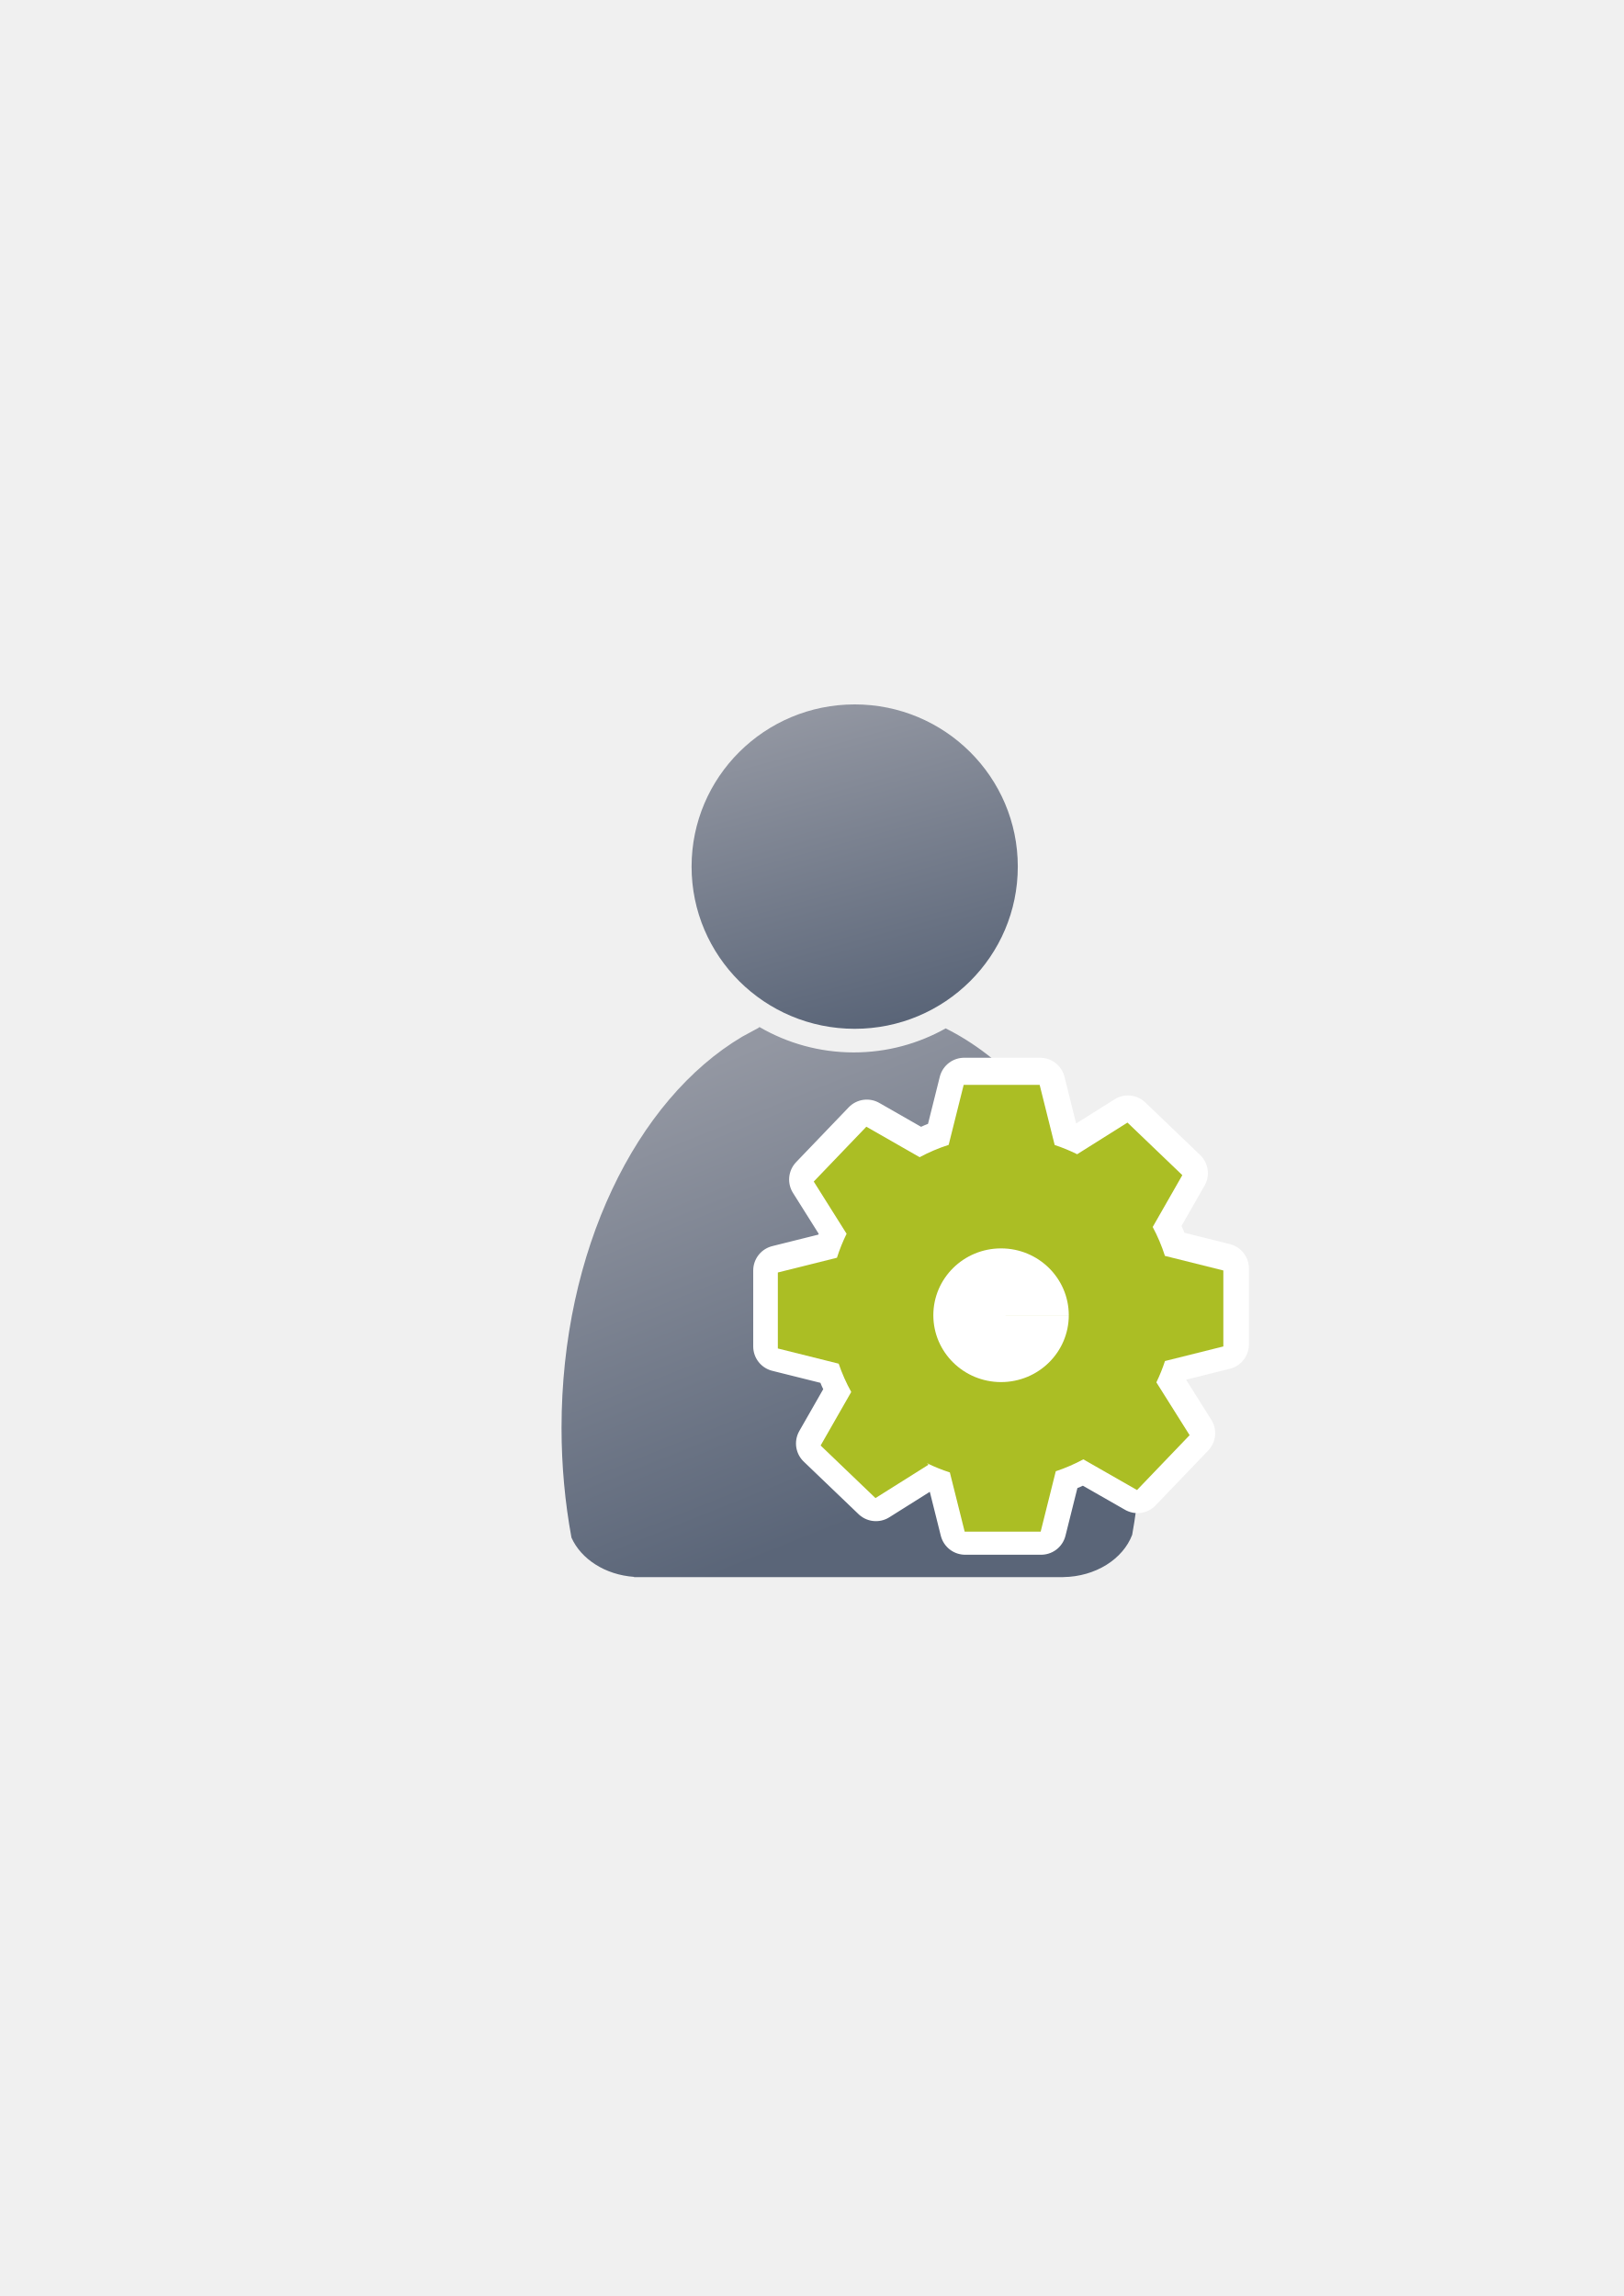
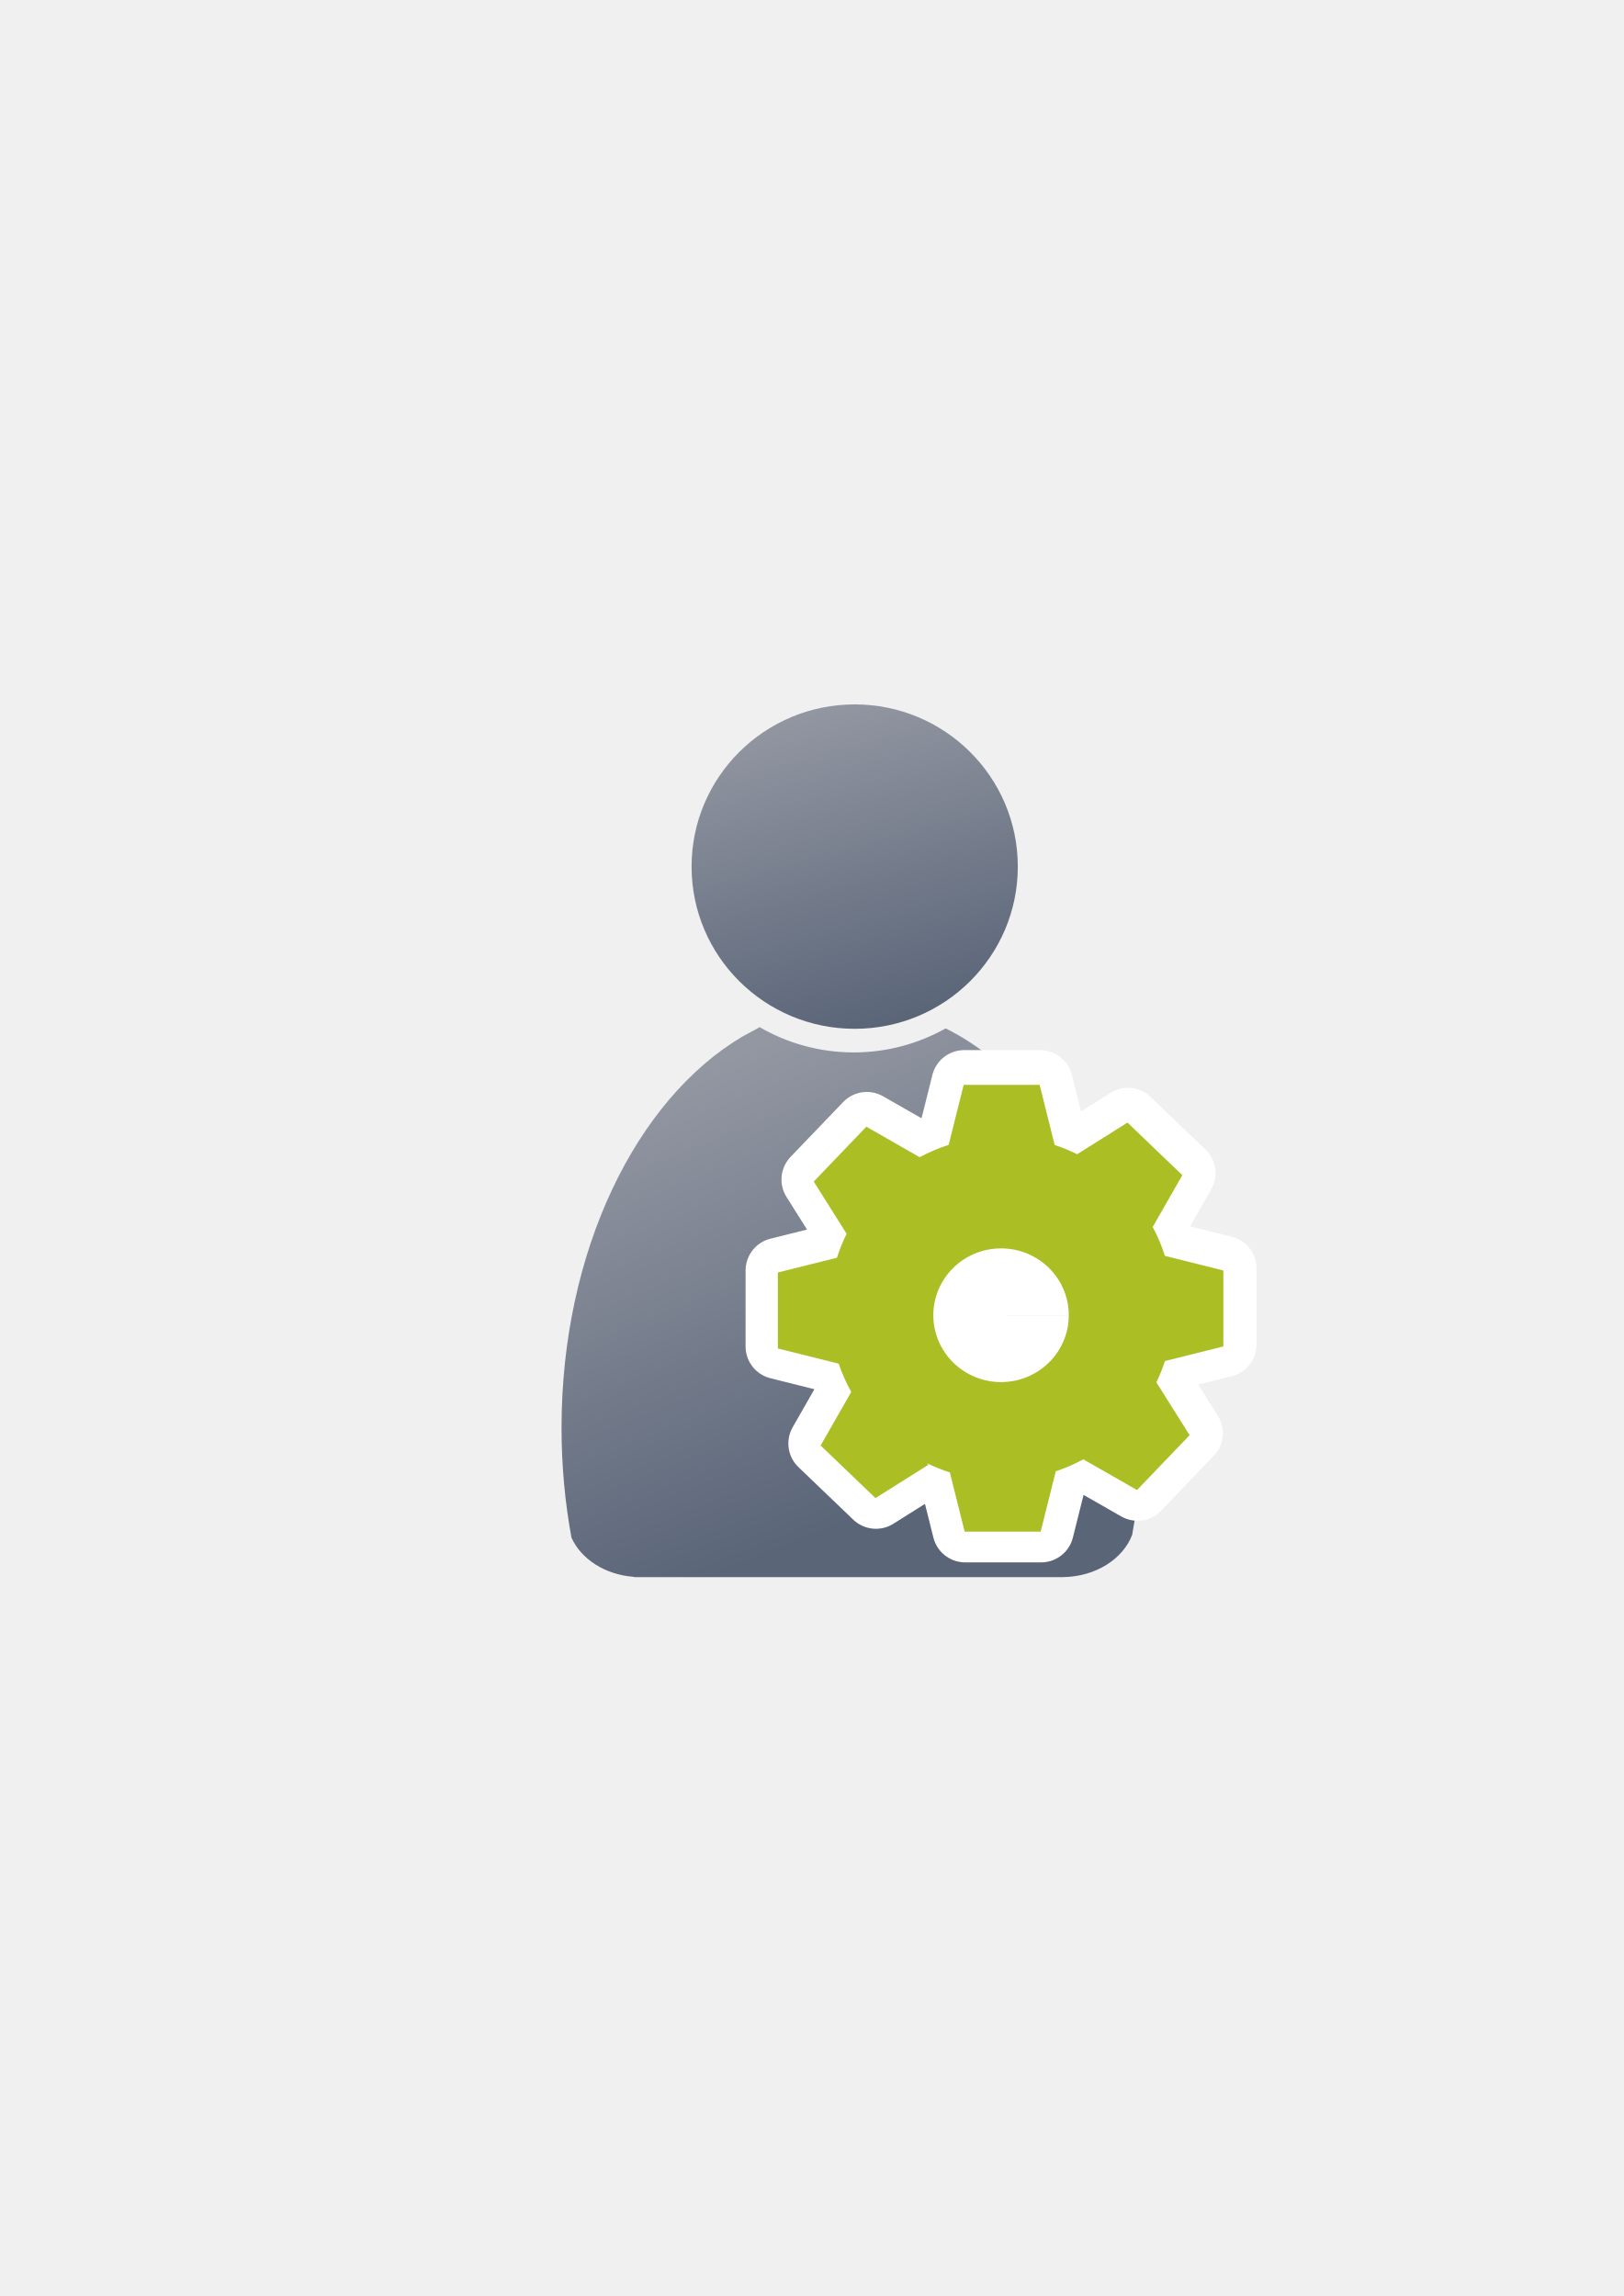
<svg xmlns="http://www.w3.org/2000/svg" xmlns:xlink="http://www.w3.org/1999/xlink" width="210mm" height="297mm" viewBox="0 0 744.094 1052.362" id="svg2" version="1.1">
  <defs id="defs4">
    <linearGradient id="linearGradient4272">
      <stop style="stop-color:#abbe24;stop-opacity:1;" offset="0" id="stop4274" />
      <stop style="stop-color:#c1d53a;stop-opacity:1" offset="1" id="stop4276" />
    </linearGradient>
    <linearGradient id="linearGradient4254">
      <stop style="stop-color:#9397a2;stop-opacity:1" offset="0" id="stop4256" />
      <stop style="stop-color:#5a6578;stop-opacity:1" offset="1" id="stop4258" />
    </linearGradient>
    <linearGradient id="linearGradient2224">
      <stop id="stop2226" offset="0" style="stop-color:#7c7c7c;stop-opacity:1;" />
      <stop id="stop2228" offset="1" style="stop-color:#b8b8b8;stop-opacity:1;" />
    </linearGradient>
    <linearGradient id="linearGradient15218">
      <stop id="stop15220" offset="0" style="stop-color:#eeeeef;stop-opacity:1;" />
      <stop id="stop2736" offset="0.599" style="stop-color:#d3d7cf;stop-opacity:1;" />
      <stop id="stop2738" offset="0.828" style="stop-color:#ffffff;stop-opacity:1;" />
      <stop id="stop15222" offset="1" style="stop-color:#d3d7cf;stop-opacity:1;" />
    </linearGradient>
    <pattern y="0" x="0" height="6" width="6" patternUnits="userSpaceOnUse" id="EMFhbasepattern" />
    <pattern y="0" x="0" height="6" width="6" patternUnits="userSpaceOnUse" id="EMFhbasepattern-5" />
    <linearGradient xlink:href="#linearGradient4254" id="linearGradient4260" x1="380.01" y1="330.406" x2="414.616" y2="457.181" gradientUnits="userSpaceOnUse" gradientTransform="translate(0.3700576,-0.3946611)" />
    <linearGradient xlink:href="#linearGradient4254" id="linearGradient4268" x1="358.431" y1="465.731" x2="429.966" y2="644.629" gradientUnits="userSpaceOnUse" />
    <linearGradient xlink:href="#linearGradient4272" id="linearGradient4278-1" x1="60" y1="487.362" x2="95" y2="462.362" gradientUnits="userSpaceOnUse" gradientTransform="matrix(4.504388,0,0,4.504388,129.9395,-1527.509)" />
  </defs>
  <g id="layer1">
    <flowRoot xml:space="preserve" id="flowRoot4169" style="font-style:normal;font-weight:normal;font-size:40px;line-height:125%;font-family:sans-serif;letter-spacing:0px;word-spacing:0px;fill:#000000;fill-opacity:1;stroke:none;stroke-width:1px;stroke-linecap:butt;stroke-linejoin:miter;stroke-opacity:1">
      <flowRegion id="flowRegion4171">
        <rect id="rect4173" width="56.433" height="88.789" x="89.541" y="427.08" />
      </flowRegion>
      <flowPara id="flowPara4175" />
    </flowRoot>
    <rect style="fill:none;fill-rule:evenodd;stroke:none;stroke-width:1px;stroke-linecap:butt;stroke-linejoin:miter;stroke-opacity:1" id="rect3336" width="400" height="400" x="189.145" y="322.27" />
    <g id="g4289" transform="matrix(1.138613,0,0,1.138613,-55.77442,-53.5012)">
      <path id="path2176" d="m 354.643,460.416 c -0.117,0.104 -0.224,0.216 -0.346,0.316 l -6.543,3.545 c -42.676,25.281 -72.762,86.259 -72.762,157.469 0,15.295 1.395,30.114 3.998,44.213 3.861,8.637 13.562,14.968 25.186,15.795 l 0,0.096 172.762,0 0,-0.008 c 13.046,-0.184 24.035,-7.283 27.727,-17.016 2.47,-13.759 3.791,-28.194 3.791,-43.08 0,-74.549 -32.977,-137.884 -78.852,-160.785 -10.953,6.149 -23.578,9.678 -37.004,9.678 -13.817,10e-6 -26.787,-3.737 -37.957,-10.223 z" style="fill:url(#linearGradient4268);fill-opacity:1;stroke:none;stroke-width:41.152;stroke-linecap:round;stroke-linejoin:round;stroke-opacity:1" />
      <ellipse ry="65.293" rx="65.647" cx="392.98" cy="395.838" id="circle2187-6" style="fill:url(#linearGradient4260);fill-opacity:1;stroke:none;stroke-width:14;stroke-miterlimit:4;stroke-dasharray:none;stroke-opacity:1" />
    </g>
    <g id="g4183" transform="translate(-19.79899,-12.72792)">
-       <path id="path4172-5" d="m 461.637,509.046 -6.88,27.501 a 78.827,78.827 0 0 0 -13.293,5.648 l -24.431,-13.971 -24.105,25.135 15.053,23.93 a 78.827,78.827 0 0 0 -4.416,10.988 l -27.088,6.765 0,34.83 27.862,6.959 0,-0.045 a 78.827,78.827 0 0 0 5.771,13.012 l -14.032,24.545 25.135,24.097 24.308,-15.29 -0.739,-0.713 a 78.827,78.827 0 0 0 10.522,4.249 l 6.792,27.15 34.821,0 6.924,-27.686 a 78.827,78.827 0 0 0 12.633,-5.463 l 24.598,14.067 24.105,-25.144 -15.229,-24.211 a 78.827,78.827 0 0 0 3.941,-9.774 l 26.745,-6.686 0,-34.821 -26.771,-6.686 a 78.827,78.827 0 0 0 -5.604,-13.249 l 13.575,-23.754 -25.135,-24.097 -23.059,14.507 a 78.827,78.827 0 0 0 -10.302,-4.24 l -6.88,-27.554 -34.821,0 z" style="opacity:1;fill:url(#linearGradient4278-1);fill-opacity:1;stroke:#ffffff;stroke-width:23;stroke-linecap:square;stroke-linejoin:round;stroke-miterlimit:4;stroke-dasharray:none;stroke-opacity:1" />
+       <path id="path4172-5" d="m 461.637,509.046 -6.88,27.501 a 78.827,78.827 0 0 0 -13.293,5.648 l -24.431,-13.971 -24.105,25.135 15.053,23.93 a 78.827,78.827 0 0 0 -4.416,10.988 l -27.088,6.765 0,34.83 27.862,6.959 0,-0.045 a 78.827,78.827 0 0 0 5.771,13.012 l -14.032,24.545 25.135,24.097 24.308,-15.29 -0.739,-0.713 a 78.827,78.827 0 0 0 10.522,4.249 l 6.792,27.15 34.821,0 6.924,-27.686 a 78.827,78.827 0 0 0 12.633,-5.463 l 24.598,14.067 24.105,-25.144 -15.229,-24.211 a 78.827,78.827 0 0 0 3.941,-9.774 l 26.745,-6.686 0,-34.821 -26.771,-6.686 a 78.827,78.827 0 0 0 -5.604,-13.249 l 13.575,-23.754 -25.135,-24.097 -23.059,14.507 a 78.827,78.827 0 0 0 -10.302,-4.24 l -6.88,-27.554 -34.821,0 z" style="opacity:1;fill:url(#linearGradient4278-1);fill-opacity:1;stroke:#ffffff;stroke-width:30;stroke-linecap:square;stroke-linejoin:round;stroke-miterlimit:4;stroke-dasharray:none;stroke-opacity:1" />
      <path id="path4172" d="m 461.424,509.973 -6.88,27.501 a 78.827,78.827 0 0 0 -13.293,5.648 l -24.431,-13.971 -24.105,25.135 15.053,23.93 a 78.827,78.827 0 0 0 -4.416,10.988 l -27.088,6.765 0,34.83 27.862,6.959 0,-0.045 a 78.827,78.827 0 0 0 5.771,13.012 l -14.032,24.545 25.135,24.097 24.308,-15.29 -0.739,-0.713 a 78.827,78.827 0 0 0 10.522,4.249 l 6.792,27.15 34.821,0 6.924,-27.686 a 78.827,78.827 0 0 0 12.633,-5.463 l 24.598,14.067 24.105,-25.144 -15.229,-24.211 a 78.827,78.827 0 0 0 3.941,-9.774 l 26.745,-6.686 0,-34.821 -26.771,-6.686 a 78.827,78.827 0 0 0 -5.604,-13.249 l 13.575,-23.754 -25.135,-24.097 -23.059,14.507 a 78.827,78.827 0 0 0 -10.302,-4.24 l -6.88,-27.554 -34.821,0 z" style="opacity:1;fill:#abbe24;fill-opacity:1;stroke:none;stroke-width:20.627;stroke-linecap:square;stroke-linejoin:miter;stroke-miterlimit:4;stroke-dasharray:none;stroke-opacity:1" />
      <path d="m 509.59,615.563 a 31.035,30.637 0 0 1 -31.033,30.637 31.035,30.637 0 0 1 -31.038,-30.633 31.035,30.637 0 0 1 31.028,-30.642 31.035,30.637 0 0 1 31.043,30.628 l -31.035,0.01 z" id="path4304" style="opacity:1;fill:#ffffff;fill-opacity:1;stroke:none;stroke-width:20.627;stroke-linecap:square;stroke-linejoin:miter;stroke-miterlimit:4;stroke-dasharray:none;stroke-opacity:1" />
    </g>
  </g>
</svg>
